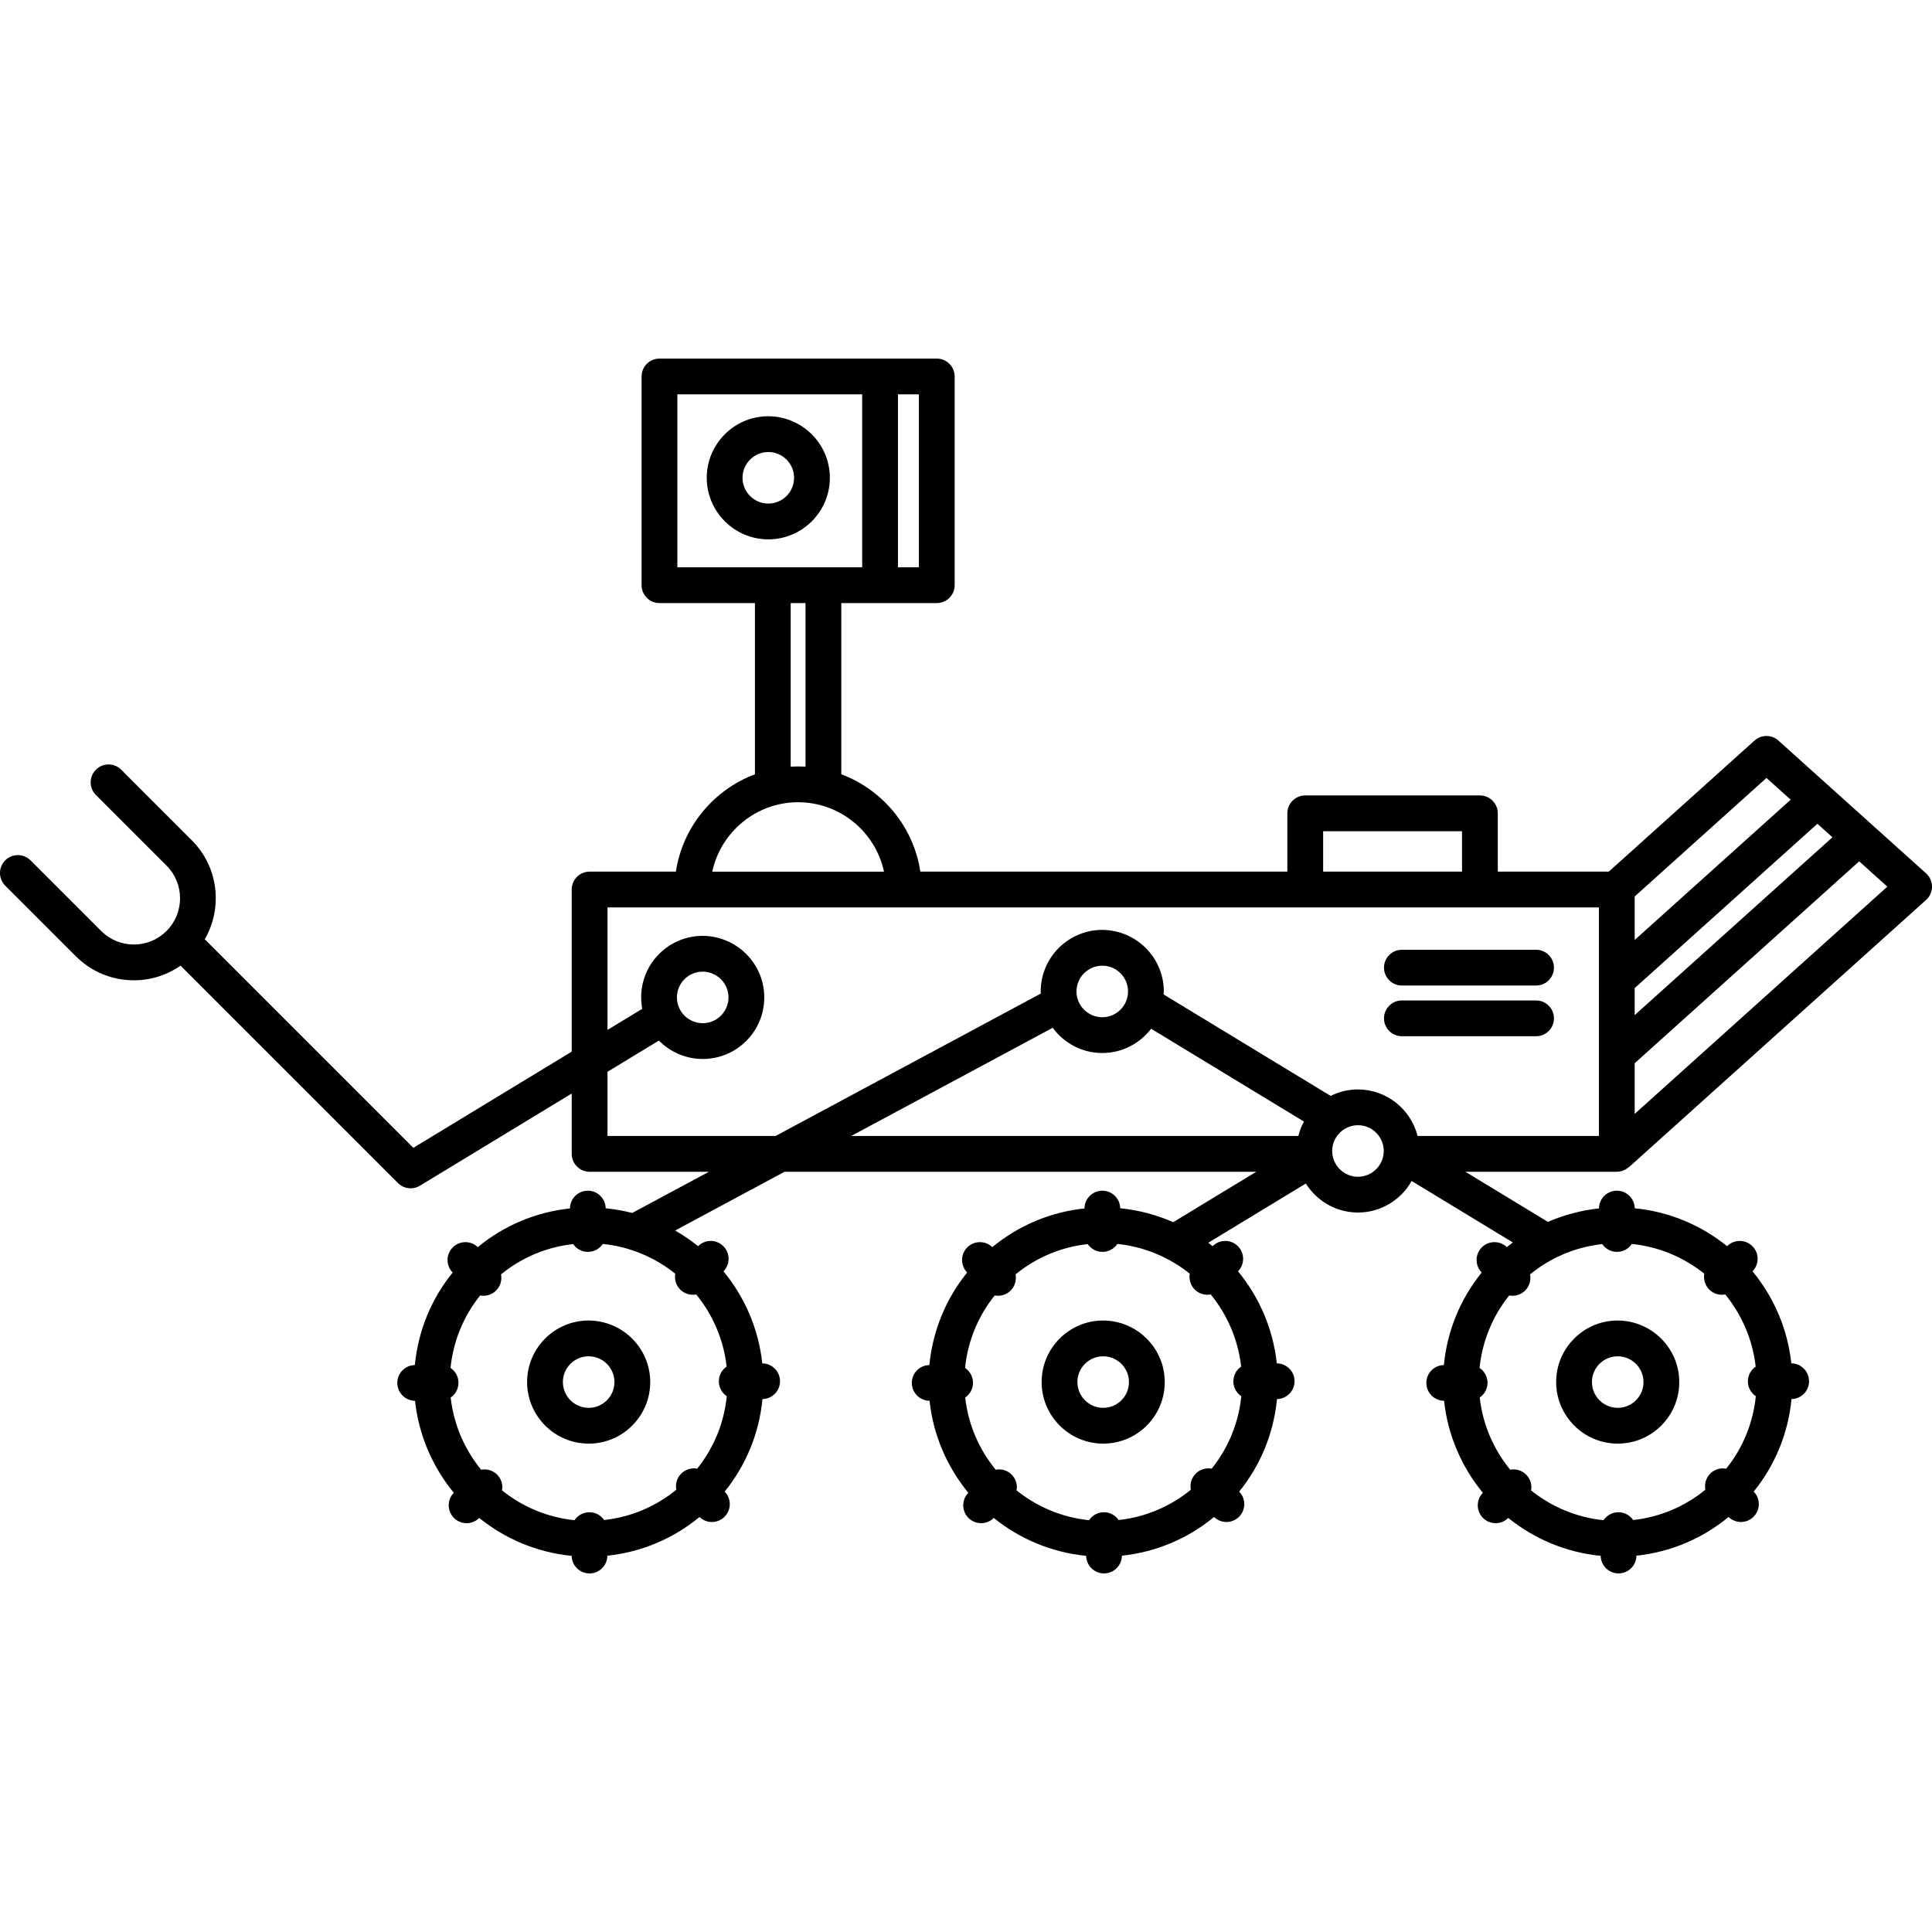
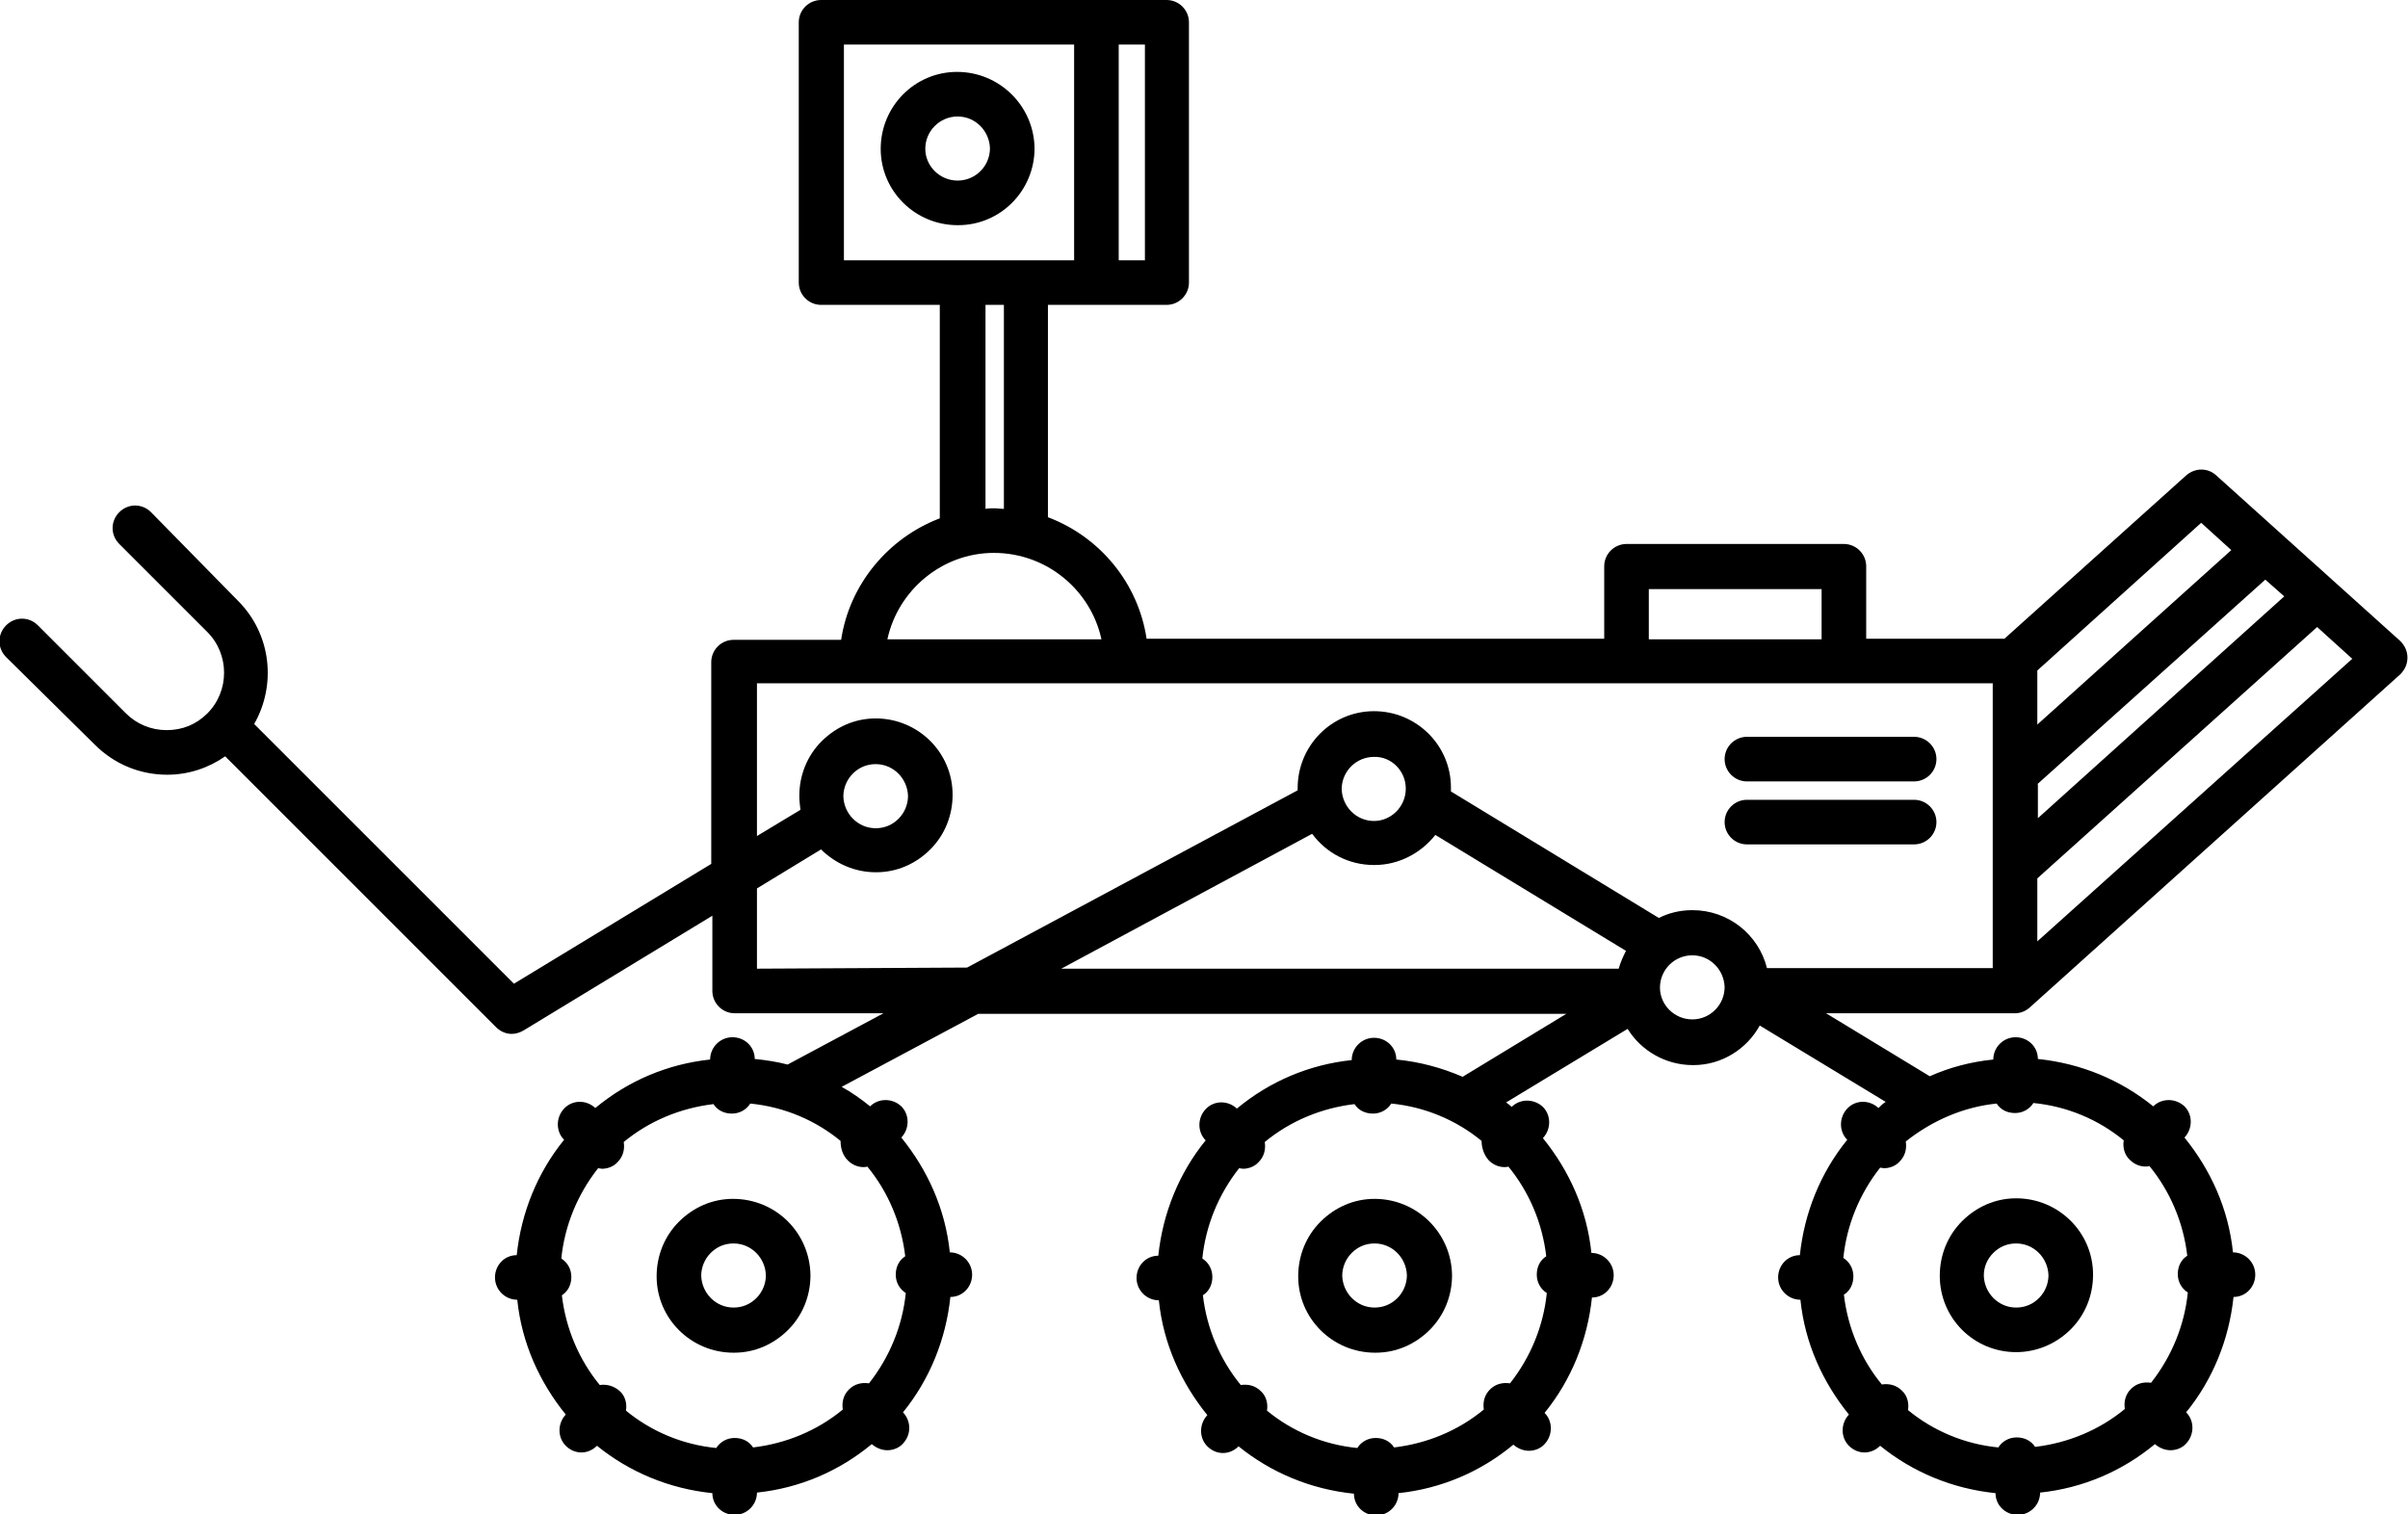
- <svg xmlns="http://www.w3.org/2000/svg" version="1.1" id="Capa_1" x="0px" y="0px" viewBox="0 0 431.955 431.955" style="enable-background:new 0 0 431.955 431.955;" xml:space="preserve">
+ <svg xmlns="http://www.w3.org/2000/svg" version="1.1" id="Capa_1" x="0px" y="0px" viewBox="0 0 432 271.6" style="enable-background:new 0 0 432 271.6;" xml:space="preserve">
  <g>
-     <path d="M131.547,295.24c-3.676,0.018-7.125,1.466-9.712,4.078c-2.586,2.611-4.001,6.074-3.984,9.751   c0.037,7.552,6.21,13.695,13.761,13.695h0.068c3.676-0.018,7.125-1.466,9.712-4.078c2.586-2.611,4.001-6.074,3.984-9.751   C145.339,301.383,139.165,295.24,131.547,295.24z M135.707,313.057c-1.083,1.094-2.527,1.7-4.066,1.707h-0.029   c-3.161,0-5.746-2.572-5.761-5.734c-0.007-1.539,0.585-2.989,1.668-4.083c1.083-1.094,2.527-1.7,4.096-1.707   c3.161,0,5.746,2.572,5.761,5.734C137.383,310.513,136.791,311.963,135.707,313.057z" />
-     <path d="M246.583,295.24c-3.676,0.018-7.125,1.466-9.712,4.078c-2.586,2.611-4.001,6.074-3.984,9.751   c0.037,7.552,6.21,13.695,13.761,13.695h0.068c3.676-0.018,7.125-1.466,9.712-4.078c2.586-2.611,4.001-6.074,3.984-9.751   C260.375,301.383,254.201,295.24,246.583,295.24z M250.743,313.057c-1.083,1.094-2.527,1.7-4.066,1.707h-0.029   c-3.161,0-5.746-2.572-5.761-5.734c-0.007-1.539,0.585-2.989,1.668-4.083c1.083-1.094,2.527-1.7,4.096-1.707   c3.161,0,5.746,2.572,5.761,5.734C252.419,310.513,251.827,311.963,250.743,313.057z" />
-     <path d="M361.684,322.764h0.068c3.676-0.018,7.125-1.466,9.712-4.078c2.586-2.611,4.001-6.074,3.984-9.751   c-0.037-7.552-6.21-13.695-13.829-13.695c-3.676,0.018-7.125,1.466-9.712,4.078c-2.586,2.611-4.001,6.074-3.984,9.751   C347.96,316.621,354.133,322.764,361.684,322.764z M357.591,304.947c1.083-1.094,2.527-1.7,4.096-1.707   c3.161,0,5.746,2.572,5.761,5.734c0.007,1.539-0.585,2.989-1.668,4.083c-1.083,1.094-2.527,1.7-4.066,1.707h-0.029   c-3.161,0-5.746-2.572-5.761-5.734C355.915,307.491,356.507,306.041,357.591,304.947z" />
-     <path d="M327.627,261.98h33.855c1.016,0,1.932-0.391,2.638-1.014l0.03,0.033l66.48-59.788c0.843-0.759,1.325-1.84,1.325-2.975   s-0.482-2.216-1.325-2.975l-33.01-29.684c-1.521-1.367-3.829-1.368-5.35,0.001l-32.576,29.301h-24.819v-13.037c0-2.209-1.791-4-4-4   h-39.05c-2.209,0-4,1.791-4,4v13.037h-82.053c-1.514-10.033-8.435-18.308-17.677-21.769v-38.275h21.348c2.209,0,4-1.791,4-4V84.17   c0-2.209-1.791-4-4-4h-62c-2.209,0-4,1.791-4,4v46.666c0,2.209,1.791,4,4,4h21.342v38.278c-9.237,3.47-16.162,11.762-17.669,21.766   h-19.294c-2.209,0-4,1.791-4,4v36.248l-35.406,21.503l-46.63-46.63c4.045-7.009,3.093-16.135-2.895-22.123l-15.792-15.792   c-1.563-1.563-4.095-1.563-5.657,0c-1.562,1.562-1.562,4.095,0,5.656l15.792,15.792c4.029,4.029,4.029,10.585,0,14.614   c-1.952,1.951-4.546,3.026-7.306,3.026c-2.76,0-5.355-1.075-7.307-3.026L6.829,192.357c-1.563-1.563-4.095-1.563-5.657,0   c-1.562,1.562-1.562,4.095,0,5.656l15.792,15.792c3.462,3.463,8.066,5.37,12.964,5.37c3.79,0,7.397-1.154,10.443-3.276   l48.609,48.609c0.771,0.771,1.795,1.172,2.83,1.172c0.713,0,1.432-0.19,2.075-0.581l33.938-20.611v13.492c0,2.209,1.791,4,4,4   h26.687l-17.157,9.213c-1.925-0.498-3.907-0.848-5.933-1.046c-0.039-2.178-1.812-3.929-3.994-3.929c-0.006,0-0.013,0-0.02,0   c-2.19,0.011-3.955,1.781-3.976,3.963c-7.597,0.804-14.711,3.791-20.604,8.652c-1.572-1.509-4.068-1.487-5.608,0.066   c-1.54,1.555-1.537,4.051-0.013,5.609c-4.804,5.941-7.722,13.083-8.453,20.688c-2.182,0.042-3.934,1.824-3.923,4.013   c0.011,2.19,1.78,3.957,3.963,3.977c0.834,7.758,3.958,14.844,8.674,20.573c-1.535,1.572-1.519,4.088,0.044,5.636   c0.78,0.772,1.797,1.158,2.815,1.158c1.023,0,2.044-0.392,2.824-1.17c5.773,4.66,12.887,7.715,20.656,8.473   c0.04,2.177,1.812,3.928,3.994,3.928c0.007,0,0.014,0,0.02,0c2.189-0.011,3.954-1.78,3.975-3.962   c7.597-0.804,14.711-3.792,20.605-8.652c0.774,0.742,1.768,1.118,2.765,1.118c1.03,0,2.06-0.396,2.842-1.186   c1.539-1.554,1.537-4.05,0.013-5.607c4.804-5.941,7.722-13.083,8.453-20.688c2.182-0.042,3.934-1.824,3.923-4.013   c-0.011-2.19-1.78-3.957-3.963-3.977c-0.834-7.758-3.958-14.844-8.675-20.574c1.536-1.571,1.52-4.089-0.044-5.637   c-1.564-1.549-4.084-1.541-5.639,0.013c-1.608-1.298-3.322-2.467-5.123-3.501l24.469-13.139h105.458l-18.568,11.278   c-3.693-1.628-7.678-2.704-11.855-3.111c-0.039-2.178-1.812-3.929-3.994-3.929c-0.007,0-0.014,0-0.02,0   c-2.19,0.011-3.955,1.781-3.975,3.963c-7.597,0.804-14.711,3.791-20.604,8.652c-1.572-1.509-4.068-1.487-5.608,0.066   c-1.54,1.555-1.537,4.051-0.013,5.609c-4.804,5.941-7.722,13.083-8.453,20.688c-2.182,0.042-3.934,1.824-3.923,4.013   c0.011,2.19,1.78,3.957,3.963,3.977c0.834,7.758,3.958,14.844,8.674,20.573c-1.535,1.572-1.519,4.088,0.044,5.636   c0.78,0.772,1.797,1.158,2.815,1.158c1.023,0,2.044-0.392,2.825-1.17c5.773,4.66,12.887,7.715,20.656,8.473   c0.04,2.177,1.812,3.928,3.994,3.928c0.007,0,0.014,0,0.02,0c2.189-0.011,3.954-1.78,3.975-3.962   c7.597-0.804,14.711-3.791,20.605-8.652c0.773,0.742,1.768,1.118,2.765,1.118c1.03,0,2.06-0.396,2.842-1.186   c1.539-1.554,1.537-4.05,0.013-5.607c4.804-5.941,7.722-13.083,8.453-20.688c2.182-0.042,3.934-1.824,3.923-4.013   c-0.011-2.19-1.78-3.957-3.963-3.977c-0.834-7.758-3.958-14.844-8.675-20.574c1.536-1.571,1.52-4.089-0.044-5.637   c-1.564-1.549-4.084-1.541-5.639,0.013c-0.319-0.258-0.641-0.511-0.968-0.759l21.815-13.25c2.439,3.886,6.75,6.487,11.655,6.487   h0.066c5.128-0.025,9.588-2.872,11.935-7.053l22.616,13.736c-0.451,0.34-0.895,0.691-1.333,1.052   c-1.572-1.509-4.068-1.487-5.608,0.066c-1.54,1.555-1.537,4.051-0.013,5.609c-4.804,5.941-7.722,13.083-8.453,20.688   c-2.182,0.042-3.934,1.824-3.923,4.013c0.011,2.19,1.78,3.957,3.963,3.977c0.834,7.758,3.958,14.844,8.674,20.573   c-1.535,1.572-1.519,4.088,0.044,5.636c0.78,0.772,1.797,1.158,2.815,1.158c1.023,0,2.044-0.392,2.825-1.17   c5.773,4.66,12.887,7.715,20.656,8.473c0.04,2.177,1.812,3.928,3.994,3.928c0.006,0,0.013,0,0.02,0   c2.19-0.011,3.954-1.78,3.975-3.962c7.597-0.804,14.711-3.791,20.605-8.652c0.773,0.742,1.768,1.118,2.765,1.118   c1.03,0,2.06-0.396,2.842-1.186c1.539-1.554,1.537-4.05,0.013-5.607c4.804-5.941,7.722-13.083,8.453-20.688   c2.182-0.042,3.934-1.824,3.923-4.013c-0.011-2.19-1.78-3.957-3.963-3.977c-0.834-7.758-3.958-14.844-8.675-20.574   c1.536-1.571,1.52-4.089-0.044-5.637c-1.564-1.549-4.084-1.541-5.639,0.013c-5.773-4.66-12.887-7.715-20.656-8.473   c-0.039-2.178-1.812-3.929-3.994-3.929c-0.007,0-0.014,0-0.02,0c-2.19,0.011-3.955,1.781-3.975,3.963   c-3.972,0.42-7.809,1.444-11.412,3.013L327.627,261.98z M152.093,288.322c0.78,0.772,1.797,1.158,2.814,1.158   c0.25,0,0.5-0.025,0.746-0.072c3.682,4.506,6.127,10.058,6.807,16.132c-1.057,0.725-1.748,1.943-1.742,3.321   c0.007,1.378,0.71,2.59,1.775,3.304c-0.598,5.948-2.88,11.535-6.618,16.2c-1.261-0.237-2.613,0.136-3.584,1.116   c-0.97,0.98-1.33,2.336-1.081,3.594c-4.629,3.783-10.194,6.12-16.137,6.775c-0.721-1.052-1.931-1.743-3.301-1.743   c-0.007,0-0.014,0-0.02,0c-1.379,0.007-2.592,0.711-3.306,1.777c-6.084-0.621-11.656-3.018-16.196-6.656   c0.223-1.25-0.148-2.585-1.119-3.547c-0.971-0.962-2.311-1.321-3.56-1.085c-3.682-4.507-6.128-10.058-6.808-16.133   c1.057-0.725,1.748-1.943,1.742-3.321c-0.007-1.378-0.71-2.59-1.775-3.304c0.598-5.949,2.881-11.536,6.62-16.202   c0.245,0.046,0.493,0.071,0.741,0.071c1.03,0,2.06-0.396,2.842-1.185c0.971-0.981,1.331-2.336,1.082-3.595   c4.629-3.783,10.194-6.12,16.137-6.775c0.721,1.052,1.93,1.742,3.3,1.742c0.006,0,0.013,0,0.02,0   c1.379-0.007,2.591-0.711,3.306-1.776c6.084,0.621,11.656,3.018,16.197,6.656C150.751,286.026,151.122,287.361,152.093,288.322z    M267.13,288.322c0.78,0.772,1.797,1.158,2.814,1.158c0.25,0,0.5-0.025,0.746-0.072c3.682,4.506,6.127,10.058,6.807,16.132   c-1.057,0.725-1.748,1.943-1.742,3.321c0.007,1.378,0.71,2.59,1.775,3.304c-0.598,5.948-2.88,11.535-6.618,16.2   c-1.261-0.237-2.613,0.136-3.584,1.116c-0.97,0.98-1.33,2.336-1.081,3.594c-4.629,3.783-10.194,6.12-16.136,6.775   c-0.721-1.052-1.931-1.743-3.301-1.743c-0.007,0-0.014,0-0.02,0c-1.379,0.007-2.592,0.711-3.306,1.777   c-6.084-0.621-11.656-3.018-16.196-6.656c0.223-1.25-0.149-2.585-1.119-3.547c-0.971-0.962-2.311-1.321-3.56-1.085   c-3.682-4.507-6.128-10.058-6.808-16.133c1.057-0.725,1.748-1.943,1.742-3.321c-0.007-1.378-0.71-2.59-1.775-3.304   c0.598-5.949,2.881-11.536,6.62-16.202c0.245,0.046,0.493,0.071,0.741,0.071c1.03,0,2.06-0.396,2.842-1.185   c0.971-0.981,1.331-2.336,1.082-3.595c4.63-3.783,10.194-6.12,16.137-6.775c0.721,1.052,1.93,1.742,3.3,1.742   c0.007,0,0.014,0,0.02,0c1.379-0.007,2.591-0.711,3.305-1.776c6.084,0.621,11.656,3.018,16.196,6.656   C265.787,286.026,266.159,287.361,267.13,288.322z M365.482,220.918l40.855-36.742l3.36,3.021l-44.215,39.762V220.918z    M365.482,249.041V237.72l50.197-45.143l6.294,5.66L365.482,249.041z M394.946,173.933l5.41,4.865l-34.874,31.361v-9.724   L394.946,173.933z M295.825,185.843h31.05v9.037h-31.05V185.843z M205.443,126.836h-4.678V88.17h4.678V126.836z M151.443,88.17   h41.322v38.666h-41.322V88.17z M176.785,134.836h3.31v36.581c-0.55-0.033-1.103-0.055-1.661-0.055c-0.042,0-0.086,0-0.128,0   c-0.511,0.002-1.018,0.021-1.521,0.052V134.836z M178.343,179.363c0.031,0,0.061,0,0.091,0c9.402,0,17.3,6.655,19.209,15.518   h-38.398C161.14,186.071,168.996,179.406,178.343,179.363z M135.822,253.98v-14.351l11.496-6.981   c2.499,2.537,5.966,4.116,9.791,4.116h0.068c3.676-0.018,7.125-1.466,9.713-4.078c2.586-2.611,4.001-6.075,3.983-9.751   c-0.036-7.552-6.209-13.695-13.829-13.695c-3.676,0.018-7.125,1.466-9.713,4.078c-2.586,2.611-4.001,6.075-3.983,9.751   c0.004,0.848,0.096,1.674,0.248,2.479l-7.774,4.721V202.88h221.66v51.1h-40.539c-1.509-5.966-6.924-10.407-13.397-10.407   c-2.172,0.011-4.219,0.54-6.043,1.449l-37.331-22.68c0.012-0.247,0.035-0.49,0.034-0.74c-0.037-7.552-6.211-13.696-13.83-13.696   c-7.588,0.037-13.732,6.241-13.696,13.83c0.001,0.136,0.018,0.269,0.022,0.404l-59.295,31.84H135.822z M151.347,223.03   c-0.008-1.539,0.585-2.989,1.668-4.083s2.527-1.7,4.096-1.707c3.161,0,5.746,2.572,5.761,5.734   c0.008,1.539-0.585,2.989-1.668,4.083s-2.527,1.7-4.067,1.707h-0.029C153.947,228.764,151.362,226.192,151.347,223.03z    M252.206,221.641c0.015,3.177-2.558,5.774-5.735,5.79h-0.029c-3.161,0-5.746-2.572-5.761-5.734   c-0.015-3.178,2.558-5.775,5.762-5.791C249.605,215.906,252.19,218.479,252.206,221.641z M235.364,229.792   c2.51,3.411,6.539,5.639,11.077,5.639h0.068c4.431-0.022,8.358-2.155,10.861-5.429l34.161,20.754   c-0.549,1.005-0.965,2.088-1.251,3.224h-99.962L235.364,229.792z M303.641,263.098h-0.028c-3.163,0-5.748-2.573-5.763-5.735   c-0.015-3.177,2.558-5.774,5.764-5.79c3.161,0,5.746,2.572,5.761,5.734C309.391,260.485,306.818,263.083,303.641,263.098z    M358.224,278.153c0.721,1.052,1.93,1.742,3.3,1.742c0.007,0,0.014,0,0.02,0c1.379-0.007,2.591-0.711,3.305-1.776   c6.084,0.621,11.656,3.018,16.196,6.656c-0.223,1.25,0.149,2.586,1.12,3.547c0.78,0.772,1.797,1.158,2.814,1.158   c0.25,0,0.5-0.025,0.746-0.072c3.682,4.506,6.127,10.058,6.807,16.132c-1.057,0.725-1.748,1.943-1.742,3.321   c0.007,1.378,0.71,2.59,1.775,3.304c-0.598,5.948-2.88,11.535-6.618,16.2c-1.261-0.237-2.613,0.136-3.584,1.116   c-0.97,0.98-1.33,2.336-1.081,3.594c-4.629,3.783-10.194,6.12-16.136,6.775c-0.721-1.052-1.931-1.743-3.301-1.743   c-0.006,0-0.013,0-0.02,0c-1.38,0.007-2.592,0.711-3.306,1.777c-6.084-0.621-11.656-3.018-16.196-6.656   c0.223-1.25-0.149-2.585-1.119-3.547c-0.971-0.962-2.311-1.321-3.56-1.085c-3.682-4.507-6.128-10.058-6.808-16.133   c1.057-0.725,1.748-1.943,1.742-3.321c-0.007-1.378-0.71-2.59-1.775-3.304c0.598-5.949,2.881-11.536,6.62-16.202   c0.245,0.046,0.493,0.071,0.741,0.071c1.03,0,2.06-0.396,2.842-1.185c0.971-0.981,1.331-2.336,1.082-3.595   C346.717,281.144,352.281,278.808,358.224,278.153z" />
-     <path d="M171.71,93.063c-7.588,0.037-13.732,6.24-13.696,13.829c0.037,7.552,6.211,13.696,13.763,13.696h0.066   c7.588-0.037,13.732-6.241,13.696-13.83C185.502,99.207,179.329,93.063,171.71,93.063z M171.805,112.588h-0.028   c-3.163,0-5.748-2.573-5.763-5.735c-0.015-3.177,2.558-5.774,5.764-5.79c3.161,0,5.746,2.572,5.761,5.734   C177.554,109.975,174.982,112.573,171.805,112.588z" />
-     <path d="M313.432,220.346h30c2.209,0,4-1.791,4-4s-1.791-4-4-4h-30c-2.209,0-4,1.791-4,4S311.223,220.346,313.432,220.346z" />
-     <path d="M313.432,231.68h30c2.209,0,4-1.791,4-4s-1.791-4-4-4h-30c-2.209,0-4,1.791-4,4S311.223,231.68,313.432,231.68z" />
+     <path d="M131.5,215.1c-3.7,0-7.1,1.5-9.7,4.1c-2.6,2.6-4,6.1-4,9.8c0,7.6,6.2,13.7,13.8,13.7h0.1c3.7,0,7.1-1.5,9.7-4.1   c2.6-2.6,4-6.1,4-9.8C145.3,221.2,139.2,215.1,131.5,215.1z M135.7,232.9c-1.1,1.1-2.5,1.7-4.1,1.7h0c-3.2,0-5.7-2.6-5.8-5.7   c0-1.5,0.6-3,1.7-4.1c1.1-1.1,2.5-1.7,4.1-1.7c3.2,0,5.7,2.6,5.8,5.7C137.4,230.3,136.8,231.8,135.7,232.9z" />
+     <path d="M246.6,215.1c-3.7,0-7.1,1.5-9.7,4.1c-2.6,2.6-4,6.1-4,9.8c0,7.6,6.2,13.7,13.8,13.7h0.1c3.7,0,7.1-1.5,9.7-4.1   c2.6-2.6,4-6.1,4-9.8C260.4,221.2,254.2,215.1,246.6,215.1z M250.7,232.9c-1.1,1.1-2.5,1.7-4.1,1.7h0c-3.2,0-5.7-2.6-5.8-5.7   c0-1.5,0.6-3,1.7-4.1s2.5-1.7,4.1-1.7c3.2,0,5.7,2.6,5.8,5.7C252.4,230.3,251.8,231.8,250.7,232.9z" />
+     <path d="M361.7,242.6L361.7,242.6c3.7,0,7.2-1.5,9.8-4.1c2.6-2.6,4-6.1,4-9.8c0-7.6-6.2-13.7-13.8-13.7c-3.7,0-7.1,1.5-9.7,4.1   c-2.6,2.6-4,6.1-4,9.8C348,236.5,354.1,242.6,361.7,242.6z M357.6,224.8c1.1-1.1,2.5-1.7,4.1-1.7c3.2,0,5.7,2.6,5.8,5.7   c0,1.5-0.6,3-1.7,4.1s-2.5,1.7-4.1,1.7h0c-3.2,0-5.7-2.6-5.8-5.7C355.9,227.3,356.5,225.9,357.6,224.8z" />
+     <path d="M327.6,181.8h33.9c1,0,1.9-0.4,2.6-1l0,0l66.5-59.8c0.8-0.8,1.3-1.8,1.3-3s-0.5-2.2-1.3-3l-33-29.7c-1.5-1.4-3.8-1.4-5.4,0   l-32.6,29.3h-24.8v-13c0-2.2-1.8-4-4-4h-39c-2.2,0-4,1.8-4,4v13h-82.1c-1.5-10-8.4-18.3-17.7-21.8V54.7h21.3c2.2,0,4-1.8,4-4V4   c0-2.2-1.8-4-4-4h-62c-2.2,0-4,1.8-4,4v46.7c0,2.2,1.8,4,4,4h21.3v38.3c-9.2,3.5-16.2,11.8-17.7,21.8h-19.3c-2.2,0-4,1.8-4,4V155   l-35.4,21.5l-46.6-46.6c4-7,3.1-16.1-2.9-22.1L27.1,91.9c-1.6-1.6-4.1-1.6-5.7,0c-1.6,1.6-1.6,4.1,0,5.7l15.8,15.8   c4,4,4,10.6,0,14.6c-2,2-4.5,3-7.3,3s-5.4-1.1-7.3-3L6.8,112.2c-1.6-1.6-4.1-1.6-5.7,0c-1.6,1.6-1.6,4.1,0,5.7L17,133.6   c3.5,3.5,8.1,5.4,13,5.4c3.8,0,7.4-1.2,10.4-3.3L89,184.3c0.8,0.8,1.8,1.2,2.8,1.2c0.7,0,1.4-0.2,2.1-0.6l33.9-20.6v13.5   c0,2.2,1.8,4,4,4h26.7l-17.2,9.2c-1.9-0.5-3.9-0.8-5.9-1c0-2.2-1.8-3.9-4-3.9c0,0,0,0,0,0c-2.2,0-4,1.8-4,4   c-7.6,0.8-14.7,3.8-20.6,8.7c-1.6-1.5-4.1-1.5-5.6,0.1c-1.5,1.6-1.5,4.1,0,5.6c-4.8,5.9-7.7,13.1-8.5,20.7c-2.2,0-3.9,1.8-3.9,4   c0,2.2,1.8,4,4,4c0.8,7.8,4,14.8,8.7,20.6c-1.5,1.6-1.5,4.1,0,5.6c0.8,0.8,1.8,1.2,2.8,1.2c1,0,2-0.4,2.8-1.2   c5.8,4.7,12.9,7.7,20.7,8.5c0,2.2,1.8,3.9,4,3.9c0,0,0,0,0,0c2.2,0,4-1.8,4-4c7.6-0.8,14.7-3.8,20.6-8.7c0.8,0.7,1.8,1.1,2.8,1.1   c1,0,2.1-0.4,2.8-1.2c1.5-1.6,1.5-4,0-5.6c4.8-5.9,7.7-13.1,8.5-20.7c2.2,0,3.9-1.8,3.9-4c0-2.2-1.8-4-4-4   c-0.8-7.8-4-14.8-8.7-20.6c1.5-1.6,1.5-4.1,0-5.6c-1.6-1.5-4.1-1.5-5.6,0c-1.6-1.3-3.3-2.5-5.1-3.5l24.5-13.1h105.5l-18.6,11.3   c-3.7-1.6-7.7-2.7-11.9-3.1c0-2.2-1.8-3.9-4-3.9c0,0,0,0,0,0c-2.2,0-4,1.8-4,4c-7.6,0.8-14.7,3.8-20.6,8.7   c-1.6-1.5-4.1-1.5-5.6,0.1c-1.5,1.6-1.5,4.1,0,5.6c-4.8,5.9-7.7,13.1-8.5,20.7c-2.2,0-3.9,1.8-3.9,4c0,2.2,1.8,4,4,4   c0.8,7.8,4,14.8,8.7,20.6c-1.5,1.6-1.5,4.1,0,5.6c0.8,0.8,1.8,1.2,2.8,1.2c1,0,2-0.4,2.8-1.2c5.8,4.7,12.9,7.7,20.7,8.5   c0,2.2,1.8,3.9,4,3.9c0,0,0,0,0,0c2.2,0,4-1.8,4-4c7.6-0.8,14.7-3.8,20.6-8.7c0.8,0.7,1.8,1.1,2.8,1.1c1,0,2.1-0.4,2.8-1.2   c1.5-1.6,1.5-4.1,0-5.6c4.8-5.9,7.7-13.1,8.5-20.7c2.2,0,3.9-1.8,3.9-4c0-2.2-1.8-4-4-4c-0.8-7.8-4-14.8-8.7-20.6   c1.5-1.6,1.5-4.1,0-5.6c-1.6-1.5-4.1-1.5-5.6,0c-0.3-0.3-0.6-0.5-1-0.8l21.8-13.2c2.4,3.9,6.8,6.5,11.7,6.5h0.1   c5.1,0,9.6-2.9,11.9-7.1l22.6,13.7c-0.5,0.3-0.9,0.7-1.3,1.1c-1.6-1.5-4.1-1.5-5.6,0.1c-1.5,1.6-1.5,4.1,0,5.6   c-4.8,5.9-7.7,13.1-8.5,20.7c-2.2,0-3.9,1.8-3.9,4c0,2.2,1.8,4,4,4c0.8,7.8,4,14.8,8.7,20.6c-1.5,1.6-1.5,4.1,0,5.6   c0.8,0.8,1.8,1.2,2.8,1.2c1,0,2-0.4,2.8-1.2c5.8,4.7,12.9,7.7,20.7,8.5c0,2.2,1.8,3.9,4,3.9c0,0,0,0,0,0c2.2,0,4-1.8,4-4   c7.6-0.8,14.7-3.8,20.6-8.7c0.8,0.7,1.8,1.1,2.8,1.1c1,0,2.1-0.4,2.8-1.2c1.5-1.6,1.5-4.1,0-5.6c4.8-5.9,7.7-13.1,8.5-20.7   c2.2,0,3.9-1.8,3.9-4c0-2.2-1.8-4-4-4c-0.8-7.8-4-14.8-8.7-20.6c1.5-1.6,1.5-4.1,0-5.6c-1.6-1.5-4.1-1.5-5.6,0   c-5.8-4.7-12.9-7.7-20.7-8.5c0-2.2-1.8-3.9-4-3.9c0,0,0,0,0,0c-2.2,0-4,1.8-4,4c-4,0.4-7.8,1.4-11.4,3L327.6,181.8z M152.1,208.2   c0.8,0.8,1.8,1.2,2.8,1.2c0.2,0,0.5,0,0.7-0.1c3.7,4.5,6.1,10.1,6.8,16.1c-1.1,0.7-1.7,1.9-1.7,3.3c0,1.4,0.7,2.6,1.8,3.3   c-0.6,5.9-2.9,11.5-6.6,16.2c-1.3-0.2-2.6,0.1-3.6,1.1c-1,1-1.3,2.3-1.1,3.6c-4.6,3.8-10.2,6.1-16.1,6.8c-0.7-1.1-1.9-1.7-3.3-1.7   c0,0,0,0,0,0c-1.4,0-2.6,0.7-3.3,1.8c-6.1-0.6-11.7-3-16.2-6.7c0.2-1.2-0.1-2.6-1.1-3.5s-2.3-1.3-3.6-1.1   c-3.7-4.5-6.1-10.1-6.8-16.1c1.1-0.7,1.7-1.9,1.7-3.3c0-1.4-0.7-2.6-1.8-3.3c0.6-5.9,2.9-11.5,6.6-16.2c0.2,0,0.5,0.1,0.7,0.1   c1,0,2.1-0.4,2.8-1.2c1-1,1.3-2.3,1.1-3.6c4.6-3.8,10.2-6.1,16.1-6.8c0.7,1.1,1.9,1.7,3.3,1.7c0,0,0,0,0,0c1.4,0,2.6-0.7,3.3-1.8   c6.1,0.6,11.7,3,16.2,6.7C150.8,205.9,151.1,207.2,152.1,208.2z M267.1,208.2c0.8,0.8,1.8,1.2,2.8,1.2c0.2,0,0.5,0,0.7-0.1   c3.7,4.5,6.1,10.1,6.8,16.1c-1.1,0.7-1.7,1.9-1.7,3.3c0,1.4,0.7,2.6,1.8,3.3c-0.6,5.9-2.9,11.5-6.6,16.2c-1.3-0.2-2.6,0.1-3.6,1.1   c-1,1-1.3,2.3-1.1,3.6c-4.6,3.8-10.2,6.1-16.1,6.8c-0.7-1.1-1.9-1.7-3.3-1.7c0,0,0,0,0,0c-1.4,0-2.6,0.7-3.3,1.8   c-6.1-0.6-11.7-3-16.2-6.7c0.2-1.2-0.1-2.6-1.1-3.5c-1-1-2.3-1.3-3.6-1.1c-3.7-4.5-6.1-10.1-6.8-16.1c1.1-0.7,1.7-1.9,1.7-3.3   c0-1.4-0.7-2.6-1.8-3.3c0.6-5.9,2.9-11.5,6.6-16.2c0.2,0,0.5,0.1,0.7,0.1c1,0,2.1-0.4,2.8-1.2c1-1,1.3-2.3,1.1-3.6   c4.6-3.8,10.2-6.1,16.1-6.8c0.7,1.1,1.9,1.7,3.3,1.7c0,0,0,0,0,0c1.4,0,2.6-0.7,3.3-1.8c6.1,0.6,11.7,3,16.2,6.7   C265.8,205.9,266.2,207.2,267.1,208.2z M365.5,140.7l40.9-36.7l3.4,3l-44.2,39.8V140.7z M365.5,168.9v-11.3l50.2-45.1l6.3,5.7   L365.5,168.9z M394.9,93.8l5.4,4.9L365.5,130v-9.7L394.9,93.8z M295.8,105.7h31v9h-31V105.7z M205.4,46.7h-4.7V8h4.7V46.7z    M151.4,8h41.3v38.7h-41.3V8z M176.8,54.7h3.3v36.6c-0.6,0-1.1-0.1-1.7-0.1c0,0-0.1,0-0.1,0c-0.5,0-1,0-1.5,0.1V54.7z M178.3,99.2   C178.4,99.2,178.4,99.2,178.3,99.2c9.5,0,17.4,6.7,19.3,15.5h-38.4C161.1,105.9,169,99.2,178.3,99.2z M135.8,173.8v-14.4l11.5-7   c2.5,2.5,6,4.1,9.8,4.1h0.1c3.7,0,7.1-1.5,9.7-4.1c2.6-2.6,4-6.1,4-9.8c0-7.6-6.2-13.7-13.8-13.7c-3.7,0-7.1,1.5-9.7,4.1   c-2.6,2.6-4,6.1-4,9.8c0,0.8,0.1,1.7,0.2,2.5l-7.8,4.7v-27.4h221.7v51.1h-40.5c-1.5-6-6.9-10.4-13.4-10.4c-2.2,0-4.2,0.5-6,1.4   l-37.3-22.7c0-0.2,0-0.5,0-0.7c0-7.6-6.2-13.7-13.8-13.7c-7.6,0-13.7,6.2-13.7,13.8c0,0.1,0,0.3,0,0.4l-59.3,31.8L135.8,173.8   L135.8,173.8z M151.3,142.9c0-1.5,0.6-3,1.7-4.1s2.5-1.7,4.1-1.7c3.2,0,5.7,2.6,5.8,5.7c0,1.5-0.6,3-1.7,4.1s-2.5,1.7-4.1,1.7h0   C153.9,148.6,151.4,146,151.3,142.9z M252.2,141.5c0,3.2-2.6,5.8-5.7,5.8h0c-3.2,0-5.7-2.6-5.8-5.7c0-3.2,2.6-5.8,5.8-5.8   C249.6,135.7,252.2,138.3,252.2,141.5z M235.4,149.6c2.5,3.4,6.5,5.6,11.1,5.6h0.1c4.4,0,8.4-2.2,10.9-5.4l34.2,20.8   c-0.5,1-1,2.1-1.3,3.2h-100L235.4,149.6z M303.6,182.9L303.6,182.9c-3.2,0-5.8-2.6-5.8-5.7c0-3.2,2.6-5.8,5.8-5.8   c3.2,0,5.7,2.6,5.8,5.7C309.4,180.3,306.8,182.9,303.6,182.9z M358.2,198c0.7,1.1,1.9,1.7,3.3,1.7c0,0,0,0,0,0   c1.4,0,2.6-0.7,3.3-1.8c6.1,0.6,11.7,3,16.2,6.7c-0.2,1.2,0.1,2.6,1.1,3.5c0.8,0.8,1.8,1.2,2.8,1.2c0.2,0,0.5,0,0.7-0.1   c3.7,4.5,6.1,10.1,6.8,16.1c-1.1,0.7-1.7,1.9-1.7,3.3c0,1.4,0.7,2.6,1.8,3.3c-0.6,5.9-2.9,11.5-6.6,16.2c-1.3-0.2-2.6,0.1-3.6,1.1   c-1,1-1.3,2.3-1.1,3.6c-4.6,3.8-10.2,6.1-16.1,6.8c-0.7-1.1-1.9-1.7-3.3-1.7c0,0,0,0,0,0c-1.4,0-2.6,0.7-3.3,1.8   c-6.1-0.6-11.7-3-16.2-6.7c0.2-1.2-0.1-2.6-1.1-3.5c-1-1-2.3-1.3-3.6-1.1c-3.7-4.5-6.1-10.1-6.8-16.1c1.1-0.7,1.7-1.9,1.7-3.3   c0-1.4-0.7-2.6-1.8-3.3c0.6-5.9,2.9-11.5,6.6-16.2c0.2,0,0.5,0.1,0.7,0.1c1,0,2.1-0.4,2.8-1.2c1-1,1.3-2.3,1.1-3.6   C346.7,201,352.3,198.6,358.2,198z" />
+     <path d="M171.7,12.9c-7.6,0-13.7,6.2-13.7,13.8c0,7.6,6.2,13.7,13.8,13.7h0.1c7.6,0,13.7-6.2,13.7-13.8   C185.5,19,179.3,12.9,171.7,12.9z M171.8,32.4L171.8,32.4c-3.2,0-5.8-2.6-5.8-5.7c0-3.2,2.6-5.8,5.8-5.8c3.2,0,5.7,2.6,5.8,5.7   C177.6,29.8,175,32.4,171.8,32.4z" />
+     <path d="M313.4,140.2h30c2.2,0,4-1.8,4-4s-1.8-4-4-4h-30c-2.2,0-4,1.8-4,4S311.2,140.2,313.4,140.2z" />
+     <path d="M313.4,151.5h30c2.2,0,4-1.8,4-4s-1.8-4-4-4h-30c-2.2,0-4,1.8-4,4S311.2,151.5,313.4,151.5z" />
  </g>
-   <g>
- </g>
-   <g>
- </g>
-   <g>
- </g>
-   <g>
- </g>
-   <g>
- </g>
-   <g>
- </g>
-   <g>
- </g>
-   <g>
- </g>
-   <g>
- </g>
-   <g>
- </g>
-   <g>
- </g>
-   <g>
- </g>
-   <g>
- </g>
-   <g>
- </g>
-   <g>
- </g>
</svg>
